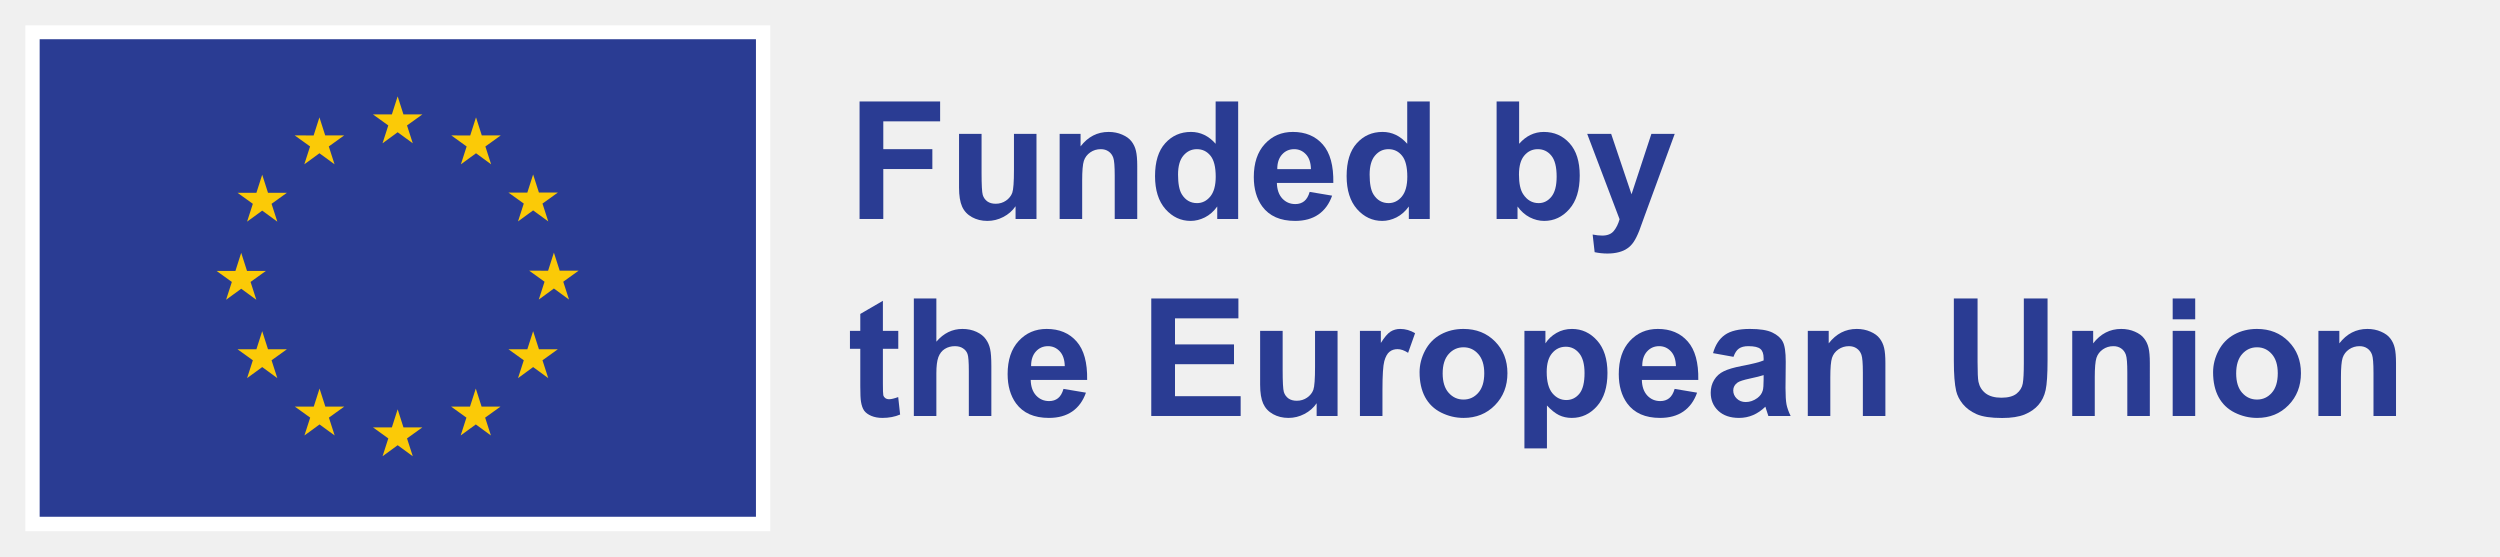
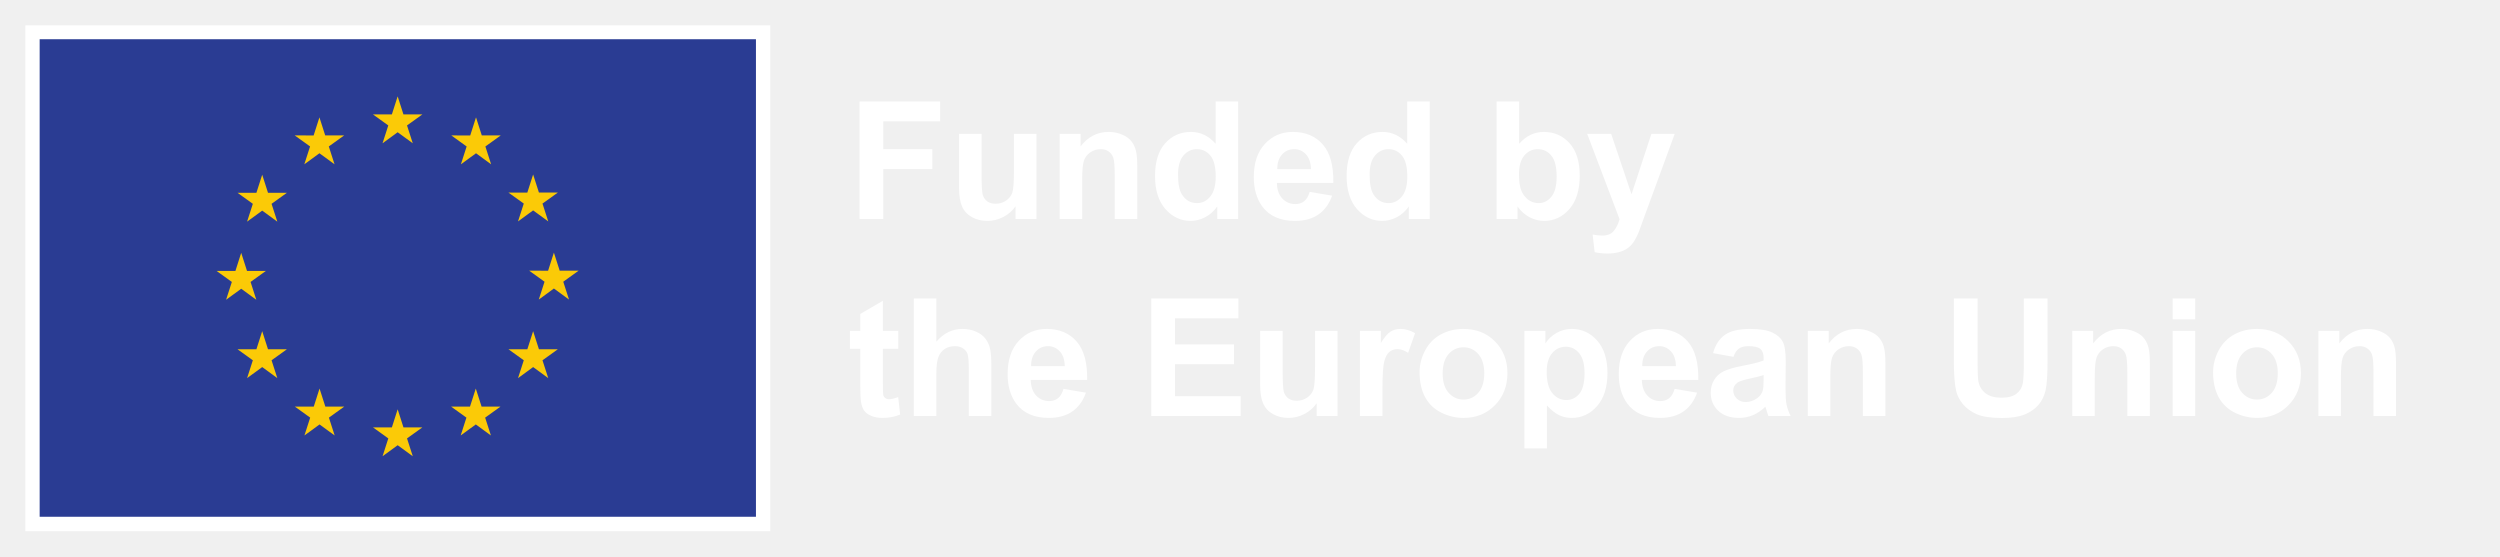
<svg xmlns="http://www.w3.org/2000/svg" version="1.1" id="svg2" width="1319.773" height="293.907" viewBox="0 0 1319.773 293.907">
  <defs id="defs6" />
  <g id="g8" transform="matrix(1.333333,0,0,-1.333333,0,293.9067)">
    <g id="g10" transform="scale(0.1)">
      <path d="M 100.293,101.059 H 3049.74 V 2103.9 H 100.293 V 101.059" style="fill:#ffffff;fill-opacity:1;fill-rule:nonzero;stroke:none" id="path12" />
      <path d="M 157.012,158.27 H 2993.03 v 1890.7 H 157.012 V 158.27" style="fill:#2a3c93;fill-opacity:1;fill-rule:nonzero;stroke:none" id="path14" />
      <path d="m 1514.59,1637.02 59.84,43.67 59.85,-43.67 -22.78,70.63 60.79,43.67 h -74.93 l -22.93,71.48 -22.93,-71.56 -74.88,0.08 60.74,-43.67 -22.77,-70.63" style="fill:#fbca07;fill-opacity:1;fill-rule:nonzero;stroke:none" id="path16" />
      <path d="m 1204.9,1553.82 59.84,43.67 59.81,-43.67 -22.74,70.63 60.75,43.67 h -74.93 l -22.92,71.56 -22.93,-71.64 -74.89,0.08 60.74,-43.67 -22.73,-70.63" style="fill:#fbca07;fill-opacity:1;fill-rule:nonzero;stroke:none" id="path18" />
      <path d="m 1038.14,1512.57 -22.93,-71.64 -74.874,0.08 60.734,-43.67 -22.765,-70.63 59.835,43.67 59.84,-43.67 -22.77,70.63 60.74,43.67 h -74.88 l -22.93,71.56" style="fill:#fbca07;fill-opacity:1;fill-rule:nonzero;stroke:none" id="path20" />
      <path d="m 955.023,1061.08 59.807,-43.67 -22.736,70.62 60.736,43.68 h -74.877 l -22.93,71.56 -22.929,-71.72 -74.918,0.16 60.777,-43.68 -22.769,-70.62 59.839,43.67" style="fill:#fbca07;fill-opacity:1;fill-rule:nonzero;stroke:none" id="path22" />
      <path d="m 1061.07,821.48 -22.93,71.559 -22.93,-71.641 -74.874,0.082 60.734,-43.671 -22.765,-70.629 59.835,43.75 59.84,-43.75 -22.77,70.629 60.74,43.671 h -74.88" style="fill:#fbca07;fill-opacity:1;fill-rule:nonzero;stroke:none" id="path24" />
      <path d="m 1288.1,594.449 -22.93,71.481 -22.89,-71.559 -74.92,0.078 60.74,-43.668 -22.73,-70.633 59.84,43.672 59.8,-43.672 -22.73,70.633 60.74,43.668 h -74.92" style="fill:#fbca07;fill-opacity:1;fill-rule:nonzero;stroke:none" id="path26" />
      <path d="m 1597.4,512.18 -22.93,71.558 -22.89,-71.636 -74.92,0.078 60.74,-43.668 -22.73,-70.633 59.84,43.672 59.8,-43.672 -22.77,70.633 60.78,43.668 h -74.92" style="fill:#fbca07;fill-opacity:1;fill-rule:nonzero;stroke:none" id="path28" />
      <path d="m 1906.7,594.449 -22.89,71.481 -22.97,-71.559 -74.84,0.078 60.7,-43.668 -22.73,-70.633 59.84,43.672 59.84,-43.672 -22.81,70.633 60.78,43.668 h -74.92" style="fill:#fbca07;fill-opacity:1;fill-rule:nonzero;stroke:none" id="path30" />
      <path d="m 2133.81,821.48 -22.97,71.559 -22.97,-71.641 -74.84,0.082 60.78,-43.671 -22.81,-70.629 59.84,43.75 59.84,-43.75 -22.81,70.629 60.78,43.671 h -74.84" style="fill:#fbca07;fill-opacity:1;fill-rule:nonzero;stroke:none" id="path32" />
      <path d="M 2290.92,1132.57 H 2216 l -22.97,71.56 -22.89,-71.64 -74.92,0.08 60.78,-43.67 -22.74,-70.63 59.77,43.75 59.84,-43.75 -22.73,70.63 60.78,43.67" style="fill:#fbca07;fill-opacity:1;fill-rule:nonzero;stroke:none" id="path34" />
      <path d="m 2050.99,1327.65 59.84,43.67 59.85,-43.67 -22.81,70.63 60.78,43.59 h -74.85 l -22.97,71.56 -22.96,-71.64 -74.85,0.08 60.78,-43.59 -22.81,-70.63" style="fill:#fbca07;fill-opacity:1;fill-rule:nonzero;stroke:none" id="path36" />
      <path d="m 1884.67,1739.6 -22.89,-71.64 -74.92,0.16 60.7,-43.75 -22.73,-70.63 59.92,43.75 59.76,-43.75 -22.73,70.63 60.78,43.75 h -75 l -22.89,71.48" style="fill:#fbca07;fill-opacity:1;fill-rule:nonzero;stroke:none" id="path38" />
      <g id="g40" transform="scale(10)">
-         <g aria-label="Funded by the European Union" transform="matrix(1,0,0,-1,335.537,133.727)" id="text46" style="font-weight:bold;font-size:65px;font-family:Arial;-inkscape-font-specification:Arial-BoldMT;fill:#2a3c93">
+         <g aria-label="Funded by the European Union" transform="matrix(1,0,0,-1,335.537,133.728)" id="text46" style="font-weight:bold;font-size:65px;font-family:Arial;-inkscape-font-specification:Arial-BoldMT;fill:#ffffff">
          <path d="M 4.792,0 V -46.528 H 36.689 v 7.871 H 14.187 v 11.013 H 33.611 v 7.871 H 14.187 V 0 Z" id="path48" />
          <path d="m 66.556,0 v -5.046 q -1.841,2.698 -4.856,4.253 -2.983,1.555 -6.316,1.555 -3.396,0 -6.094,-1.492 Q 46.592,-2.222 45.386,-4.919 44.18,-7.617 44.18,-12.378 v -21.328 h 8.918 v 15.488 q 0,7.109 0.476,8.728 0.508,1.587 1.809,2.539 1.301,0.92 3.301,0.92 2.285,0 4.094,-1.238 1.809,-1.27 2.476,-3.11 0.667,-1.873 0.667,-9.109 v -14.219 H 74.839 V 0 Z" id="path50" />
          <path d="m 114.734,0 h -8.918 v -17.202 q 0,-5.459 -0.571,-7.046 -0.571,-1.619 -1.873,-2.507 -1.27,-0.889 -3.079,-0.889 -2.317,0 -4.158,1.27 -1.841,1.27 -2.539,3.364 -0.667,2.095 -0.667,7.744 V 0 h -8.918 v -33.706 h 8.284 v 4.951 q 4.412,-5.713 11.108,-5.713 2.952,0 5.396,1.079 2.444,1.047 3.682,2.698 1.27,1.65 1.746,3.745 0.508,2.095 0.508,5.999 z" id="path52" />
          <path d="m 154.692,0 h -8.284 v -4.951 q -2.063,2.888 -4.888,4.316 -2.793,1.396 -5.649,1.396 -5.808,0 -9.966,-4.666 -4.126,-4.697 -4.126,-13.076 0,-8.569 4.031,-13.013 4.031,-4.475 10.188,-4.475 5.649,0 9.775,4.697 V -46.528 h 8.918 z m -23.804,-17.583 q 0,5.396 1.492,7.808 2.158,3.491 6.03,3.491 3.079,0 5.237,-2.603 2.158,-2.634 2.158,-7.839 0,-5.808 -2.095,-8.347 -2.095,-2.571 -5.364,-2.571 -3.174,0 -5.332,2.539 -2.126,2.507 -2.126,7.522 z" id="path54" />
          <path d="m 183.003,-10.728 8.887,1.492 q -1.714,4.888 -5.427,7.458 -3.682,2.539 -9.236,2.539 -8.791,0 -13.013,-5.745 -3.333,-4.602 -3.333,-11.616 0,-8.379 4.38,-13.108 4.38,-4.761 11.077,-4.761 7.522,0 11.87,4.983 4.348,4.951 4.158,15.203 h -22.344 q 0.095,3.967 2.158,6.189 2.063,2.19 5.142,2.19 2.095,0 3.523,-1.143 1.428,-1.143 2.158,-3.682 z m 0.508,-9.014 q -0.095,-3.872 -2,-5.872 -1.904,-2.031 -4.634,-2.031 -2.92,0 -4.824,2.126 -1.904,2.126 -1.873,5.776 z" id="path56" />
          <path d="m 230.547,0 h -8.284 v -4.951 q -2.063,2.888 -4.888,4.316 -2.793,1.396 -5.649,1.396 -5.808,0 -9.966,-4.666 -4.126,-4.697 -4.126,-13.076 0,-8.569 4.031,-13.013 4.031,-4.475 10.188,-4.475 5.649,0 9.775,4.697 V -46.528 h 8.918 z m -23.804,-17.583 q 0,5.396 1.492,7.808 2.158,3.491 6.03,3.491 3.079,0 5.237,-2.603 2.158,-2.634 2.158,-7.839 0,-5.808 -2.095,-8.347 -2.095,-2.571 -5.364,-2.571 -3.174,0 -5.332,2.539 -2.126,2.507 -2.126,7.522 z" id="path58" />
          <path d="m 257.017,0 v -46.528 h 8.918 v 16.758 q 4.126,-4.697 9.775,-4.697 6.157,0 10.188,4.475 4.031,4.443 4.031,12.791 0,8.633 -4.126,13.298 -4.094,4.666 -9.966,4.666 -2.888,0 -5.713,-1.428 -2.793,-1.46 -4.824,-4.285 V 0 Z m 8.855,-17.583 q 0,5.237 1.65,7.744 2.317,3.555 6.157,3.555 2.952,0 5.015,-2.507 2.095,-2.539 2.095,-7.966 0,-5.776 -2.095,-8.315 -2.095,-2.571 -5.364,-2.571 -3.206,0 -5.332,2.507 -2.126,2.476 -2.126,7.554 z" id="path60" />
          <path d="m 292.881,-33.706 h 9.49 l 8.062,23.931 7.871,-23.931 h 9.236 l -11.902,32.437 -2.126,5.872 q -1.174,2.952 -2.253,4.507 -1.047,1.555 -2.444,2.507 -1.365,0.984 -3.396,1.523 -2,0.54 -4.539,0.54 -2.571,0 -5.046,-0.54 l -0.793,-6.982 q 2.095,0.413 3.777,0.413 3.11,0 4.602,-1.841 1.492,-1.809 2.285,-4.634 z" id="path62" />
          <path d="m 20.122,44.294 v 7.109 h -6.094 v 13.584 q 0,4.126 0.159,4.824 0.19,0.667 0.793,1.111 0.635,0.444 1.523,0.444 1.238,0 3.586,-0.857 l 0.762,6.919 q -3.11,1.333 -7.046,1.333 -2.412,0 -4.348,-0.793 Q 7.522,77.143 6.602,75.874 5.713,74.572 5.364,72.382 5.078,70.827 5.078,66.098 V 51.403 H 0.984 V 44.294 H 5.078 V 37.597 L 14.028,32.392 v 11.902 z" id="path64" />
          <path d="m 35.198,31.472 v 17.107 q 4.316,-5.046 10.315,-5.046 3.079,0 5.554,1.143 2.476,1.143 3.713,2.92 1.27,1.777 1.714,3.936 0.476,2.158 0.476,6.697 V 78 H 48.052 V 60.195 q 0,-5.3 -0.508,-6.729 -0.508,-1.428 -1.809,-2.253 -1.27,-0.857 -3.206,-0.857 -2.222,0 -3.967,1.079 -1.746,1.079 -2.571,3.269 -0.793,2.158 -0.793,6.411 V 78 H 26.279 V 31.472 Z" id="path66" />
          <path d="m 85.534,67.272 8.887,1.492 q -1.714,4.888 -5.427,7.458 -3.682,2.539 -9.236,2.539 -8.792,0 -13.013,-5.745 -3.333,-4.602 -3.333,-11.616 0,-8.379 4.38,-13.108 4.38,-4.761 11.077,-4.761 7.522,0 11.87,4.983 4.348,4.951 4.158,15.203 h -22.344 q 0.095,3.967 2.158,6.189 2.063,2.19 5.142,2.19 2.095,0 3.523,-1.143 1.428,-1.143 2.158,-3.682 z m 0.508,-9.014 q -0.095,-3.872 -2,-5.872 -1.904,-2.031 -4.634,-2.031 -2.92,0 -4.824,2.126 -1.904,2.126 -1.873,5.776 z" id="path68" />
          <path d="M 120.288,78 V 31.472 h 34.5 v 7.871 h -25.105 v 10.315 h 23.359 v 7.839 h -23.359 v 12.664 h 25.994 V 78 Z" id="path70" />
          <path d="m 185.765,78 v -5.046 q -1.841,2.698 -4.856,4.253 -2.983,1.555 -6.316,1.555 -3.396,0 -6.094,-1.492 -2.698,-1.492 -3.904,-4.189 -1.206,-2.698 -1.206,-7.458 V 44.294 h 8.918 v 15.488 q 0,7.109 0.476,8.728 0.508,1.587 1.809,2.539 1.301,0.92 3.301,0.92 2.285,0 4.094,-1.238 1.809,-1.27 2.476,-3.11 0.666,-1.873 0.666,-9.109 v -14.219 h 8.918 V 78 Z" id="path72" />
          <path d="m 211.821,78 h -8.918 V 44.294 h 8.284 v 4.792 q 2.126,-3.396 3.809,-4.475 1.714,-1.079 3.872,-1.079 3.047,0 5.872,1.682 l -2.761,7.776 q -2.253,-1.46 -4.189,-1.46 -1.873,0 -3.174,1.047 -1.301,1.016 -2.063,3.713 -0.73,2.698 -0.73,11.299 z" id="path74" />
          <path d="m 226.517,60.671 q 0,-4.443 2.19,-8.601 2.19,-4.158 6.189,-6.348 4.031,-2.19 8.982,-2.19 7.649,0 12.537,4.983 4.888,4.951 4.888,12.537 0,7.649 -4.951,12.695 -4.919,5.015 -12.41,5.015 -4.634,0 -8.855,-2.095 -4.189,-2.095 -6.379,-6.125 -2.19,-4.062 -2.19,-9.871 z m 9.141,0.476 q 0,5.015 2.38,7.681 2.38,2.666 5.872,2.666 3.491,0 5.84,-2.666 2.38,-2.666 2.38,-7.744 0,-4.951 -2.38,-7.617 -2.349,-2.666 -5.84,-2.666 -3.491,0 -5.872,2.666 -2.38,2.666 -2.38,7.681 z" id="path76" />
          <path d="m 268.03,44.294 h 8.315 v 4.951 q 1.619,-2.539 4.38,-4.126 2.761,-1.587 6.125,-1.587 5.872,0 9.966,4.602 4.094,4.602 4.094,12.822 0,8.442 -4.126,13.14 -4.126,4.666 -9.998,4.666 -2.793,0 -5.078,-1.111 -2.253,-1.111 -4.761,-3.809 v 16.98 h -8.918 z m 8.823,16.282 q 0,5.681 2.253,8.411 2.253,2.698 5.491,2.698 3.11,0 5.173,-2.476 2.063,-2.507 2.063,-8.188 0,-5.3 -2.126,-7.871 -2.126,-2.571 -5.269,-2.571 -3.269,0 -5.427,2.539 -2.158,2.507 -2.158,7.458 z" id="path78" />
          <path d="m 327.507,67.272 8.887,1.492 q -1.714,4.888 -5.427,7.458 -3.682,2.539 -9.236,2.539 -8.791,0 -13.013,-5.745 -3.333,-4.602 -3.333,-11.616 0,-8.379 4.38,-13.108 4.38,-4.761 11.077,-4.761 7.522,0 11.87,4.983 4.348,4.951 4.158,15.203 h -22.344 q 0.095,3.967 2.158,6.189 2.063,2.19 5.142,2.19 2.095,0 3.523,-1.143 1.428,-1.143 2.158,-3.682 z m 0.508,-9.014 q -0.095,-3.872 -2,-5.872 -1.904,-2.031 -4.634,-2.031 -2.92,0 -4.824,2.126 -1.904,2.126 -1.873,5.776 z" id="path80" />
          <path d="m 350.803,54.577 -8.093,-1.46 q 1.365,-4.888 4.697,-7.236 3.333,-2.349 9.902,-2.349 5.967,0 8.887,1.428 2.92,1.396 4.094,3.586 1.206,2.158 1.206,7.966 l -0.095,10.41 q 0,4.443 0.413,6.57 0.444,2.095 1.619,4.507 h -8.823 q -0.349,-0.889 -0.857,-2.634 -0.222,-0.793 -0.317,-1.047 -2.285,2.222 -4.888,3.333 -2.603,1.111 -5.554,1.111 -5.205,0 -8.22,-2.825 -2.983,-2.825 -2.983,-7.141 0,-2.856 1.365,-5.078 1.365,-2.253 3.809,-3.428 2.476,-1.206 7.109,-2.095 6.252,-1.174 8.665,-2.19 v -0.889 q 0,-2.571 -1.27,-3.65 -1.27,-1.111 -4.792,-1.111 -2.38,0 -3.713,0.952 -1.333,0.92 -2.158,3.269 z m 11.934,7.236 q -1.714,0.571 -5.427,1.365 -3.713,0.793 -4.856,1.555 -1.746,1.238 -1.746,3.142 0,1.873 1.396,3.237 1.396,1.365 3.555,1.365 2.412,0 4.602,-1.587 1.619,-1.206 2.126,-2.952 0.349,-1.143 0.349,-4.348 z" id="path82" />
          <path d="m 410.948,78 h -8.918 V 60.798 q 0,-5.459 -0.571,-7.046 -0.571,-1.619 -1.873,-2.507 -1.27,-0.889 -3.079,-0.889 -2.317,0 -4.158,1.27 -1.841,1.27 -2.539,3.364 -0.666,2.095 -0.666,7.744 V 78 h -8.918 V 44.294 h 8.284 v 4.951 q 4.412,-5.713 11.108,-5.713 2.952,0 5.396,1.079 2.444,1.047 3.682,2.698 1.27,1.65 1.746,3.745 0.508,2.095 0.508,5.999 z" id="path84" />
          <path d="m 438.052,31.472 h 9.395 v 25.2 q 0,5.999 0.349,7.776 0.603,2.856 2.856,4.602 2.285,1.714 6.221,1.714 3.999,0 6.03,-1.619 2.031,-1.65 2.444,-4.031 0.413,-2.38 0.413,-7.903 V 31.472 h 9.395 v 24.438 q 0,8.379 -0.762,11.838 -0.762,3.459 -2.825,5.84 -2.031,2.38 -5.459,3.809 -3.428,1.396 -8.95,1.396 -6.665,0 -10.125,-1.523 -3.428,-1.555 -5.427,-3.999 -2,-2.476 -2.634,-5.173 -0.92,-3.999 -0.92,-11.807 z" id="path86" />
          <path d="m 515.652,78 h -8.918 V 60.798 q 0,-5.459 -0.571,-7.046 -0.571,-1.619 -1.873,-2.507 -1.27,-0.889 -3.079,-0.889 -2.317,0 -4.158,1.27 -1.841,1.27 -2.539,3.364 -0.666,2.095 -0.666,7.744 V 78 h -8.918 V 44.294 h 8.284 v 4.951 q 4.412,-5.713 11.108,-5.713 2.952,0 5.396,1.079 2.444,1.047 3.682,2.698 1.27,1.65 1.746,3.745 0.508,2.095 0.508,5.999 z" id="path88" />
          <path d="M 524.697,39.724 V 31.472 h 8.918 v 8.252 z m 0,38.276 V 44.294 h 8.918 V 78 Z" id="path90" />
          <path d="m 540.694,60.671 q 0,-4.443 2.19,-8.601 2.19,-4.158 6.189,-6.348 4.031,-2.19 8.982,-2.19 7.649,0 12.537,4.983 4.888,4.951 4.888,12.537 0,7.649 -4.951,12.695 -4.919,5.015 -12.41,5.015 -4.634,0 -8.855,-2.095 -4.189,-2.095 -6.379,-6.125 -2.19,-4.062 -2.19,-9.871 z m 9.141,0.476 q 0,5.015 2.38,7.681 2.38,2.666 5.872,2.666 3.491,0 5.84,-2.666 2.38,-2.666 2.38,-7.744 0,-4.951 -2.38,-7.617 -2.349,-2.666 -5.84,-2.666 -3.491,0 -5.872,2.666 -2.38,2.666 -2.38,7.681 z" id="path92" />
          <path d="m 613.12,78 h -8.918 V 60.798 q 0,-5.459 -0.571,-7.046 -0.571,-1.619 -1.873,-2.507 -1.27,-0.889 -3.079,-0.889 -2.317,0 -4.158,1.27 -1.841,1.27 -2.539,3.364 -0.667,2.095 -0.667,7.744 V 78 h -8.918 V 44.294 h 8.284 v 4.951 q 4.412,-5.713 11.108,-5.713 2.952,0 5.396,1.079 2.444,1.047 3.682,2.698 1.27,1.65 1.746,3.745 0.508,2.095 0.508,5.999 z" id="path94" />
        </g>
      </g>
    </g>
  </g>
</svg>
